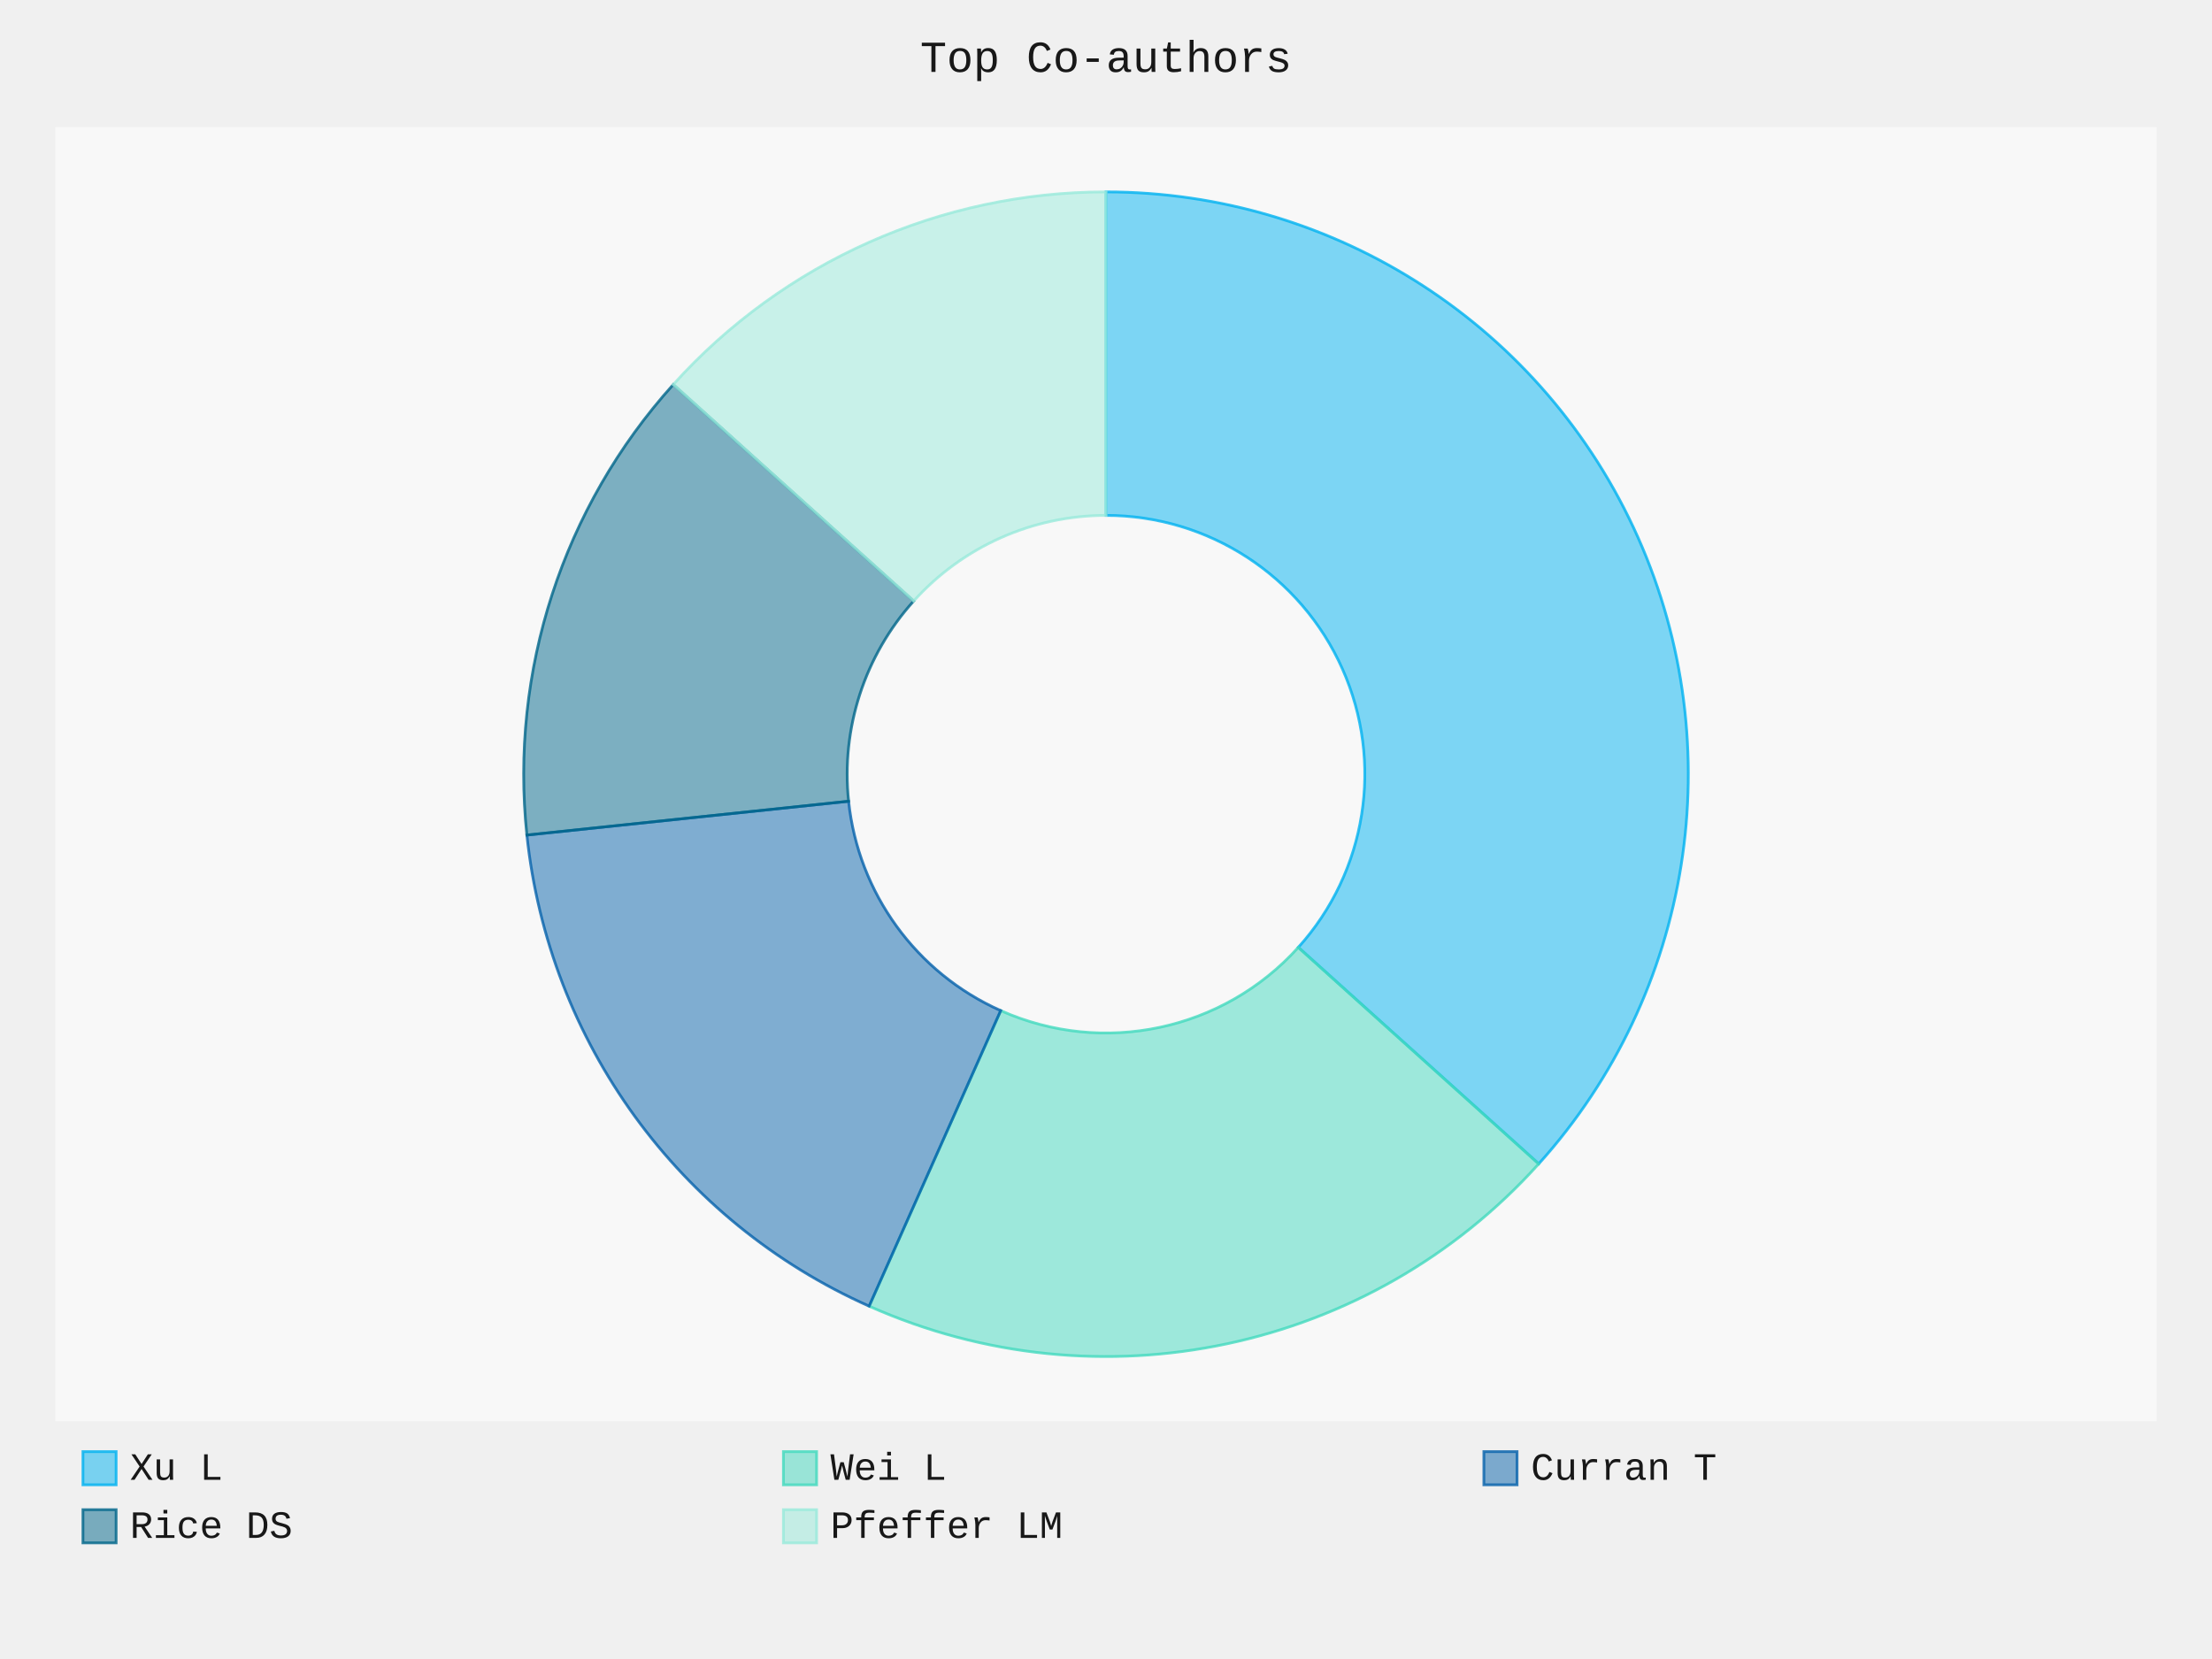
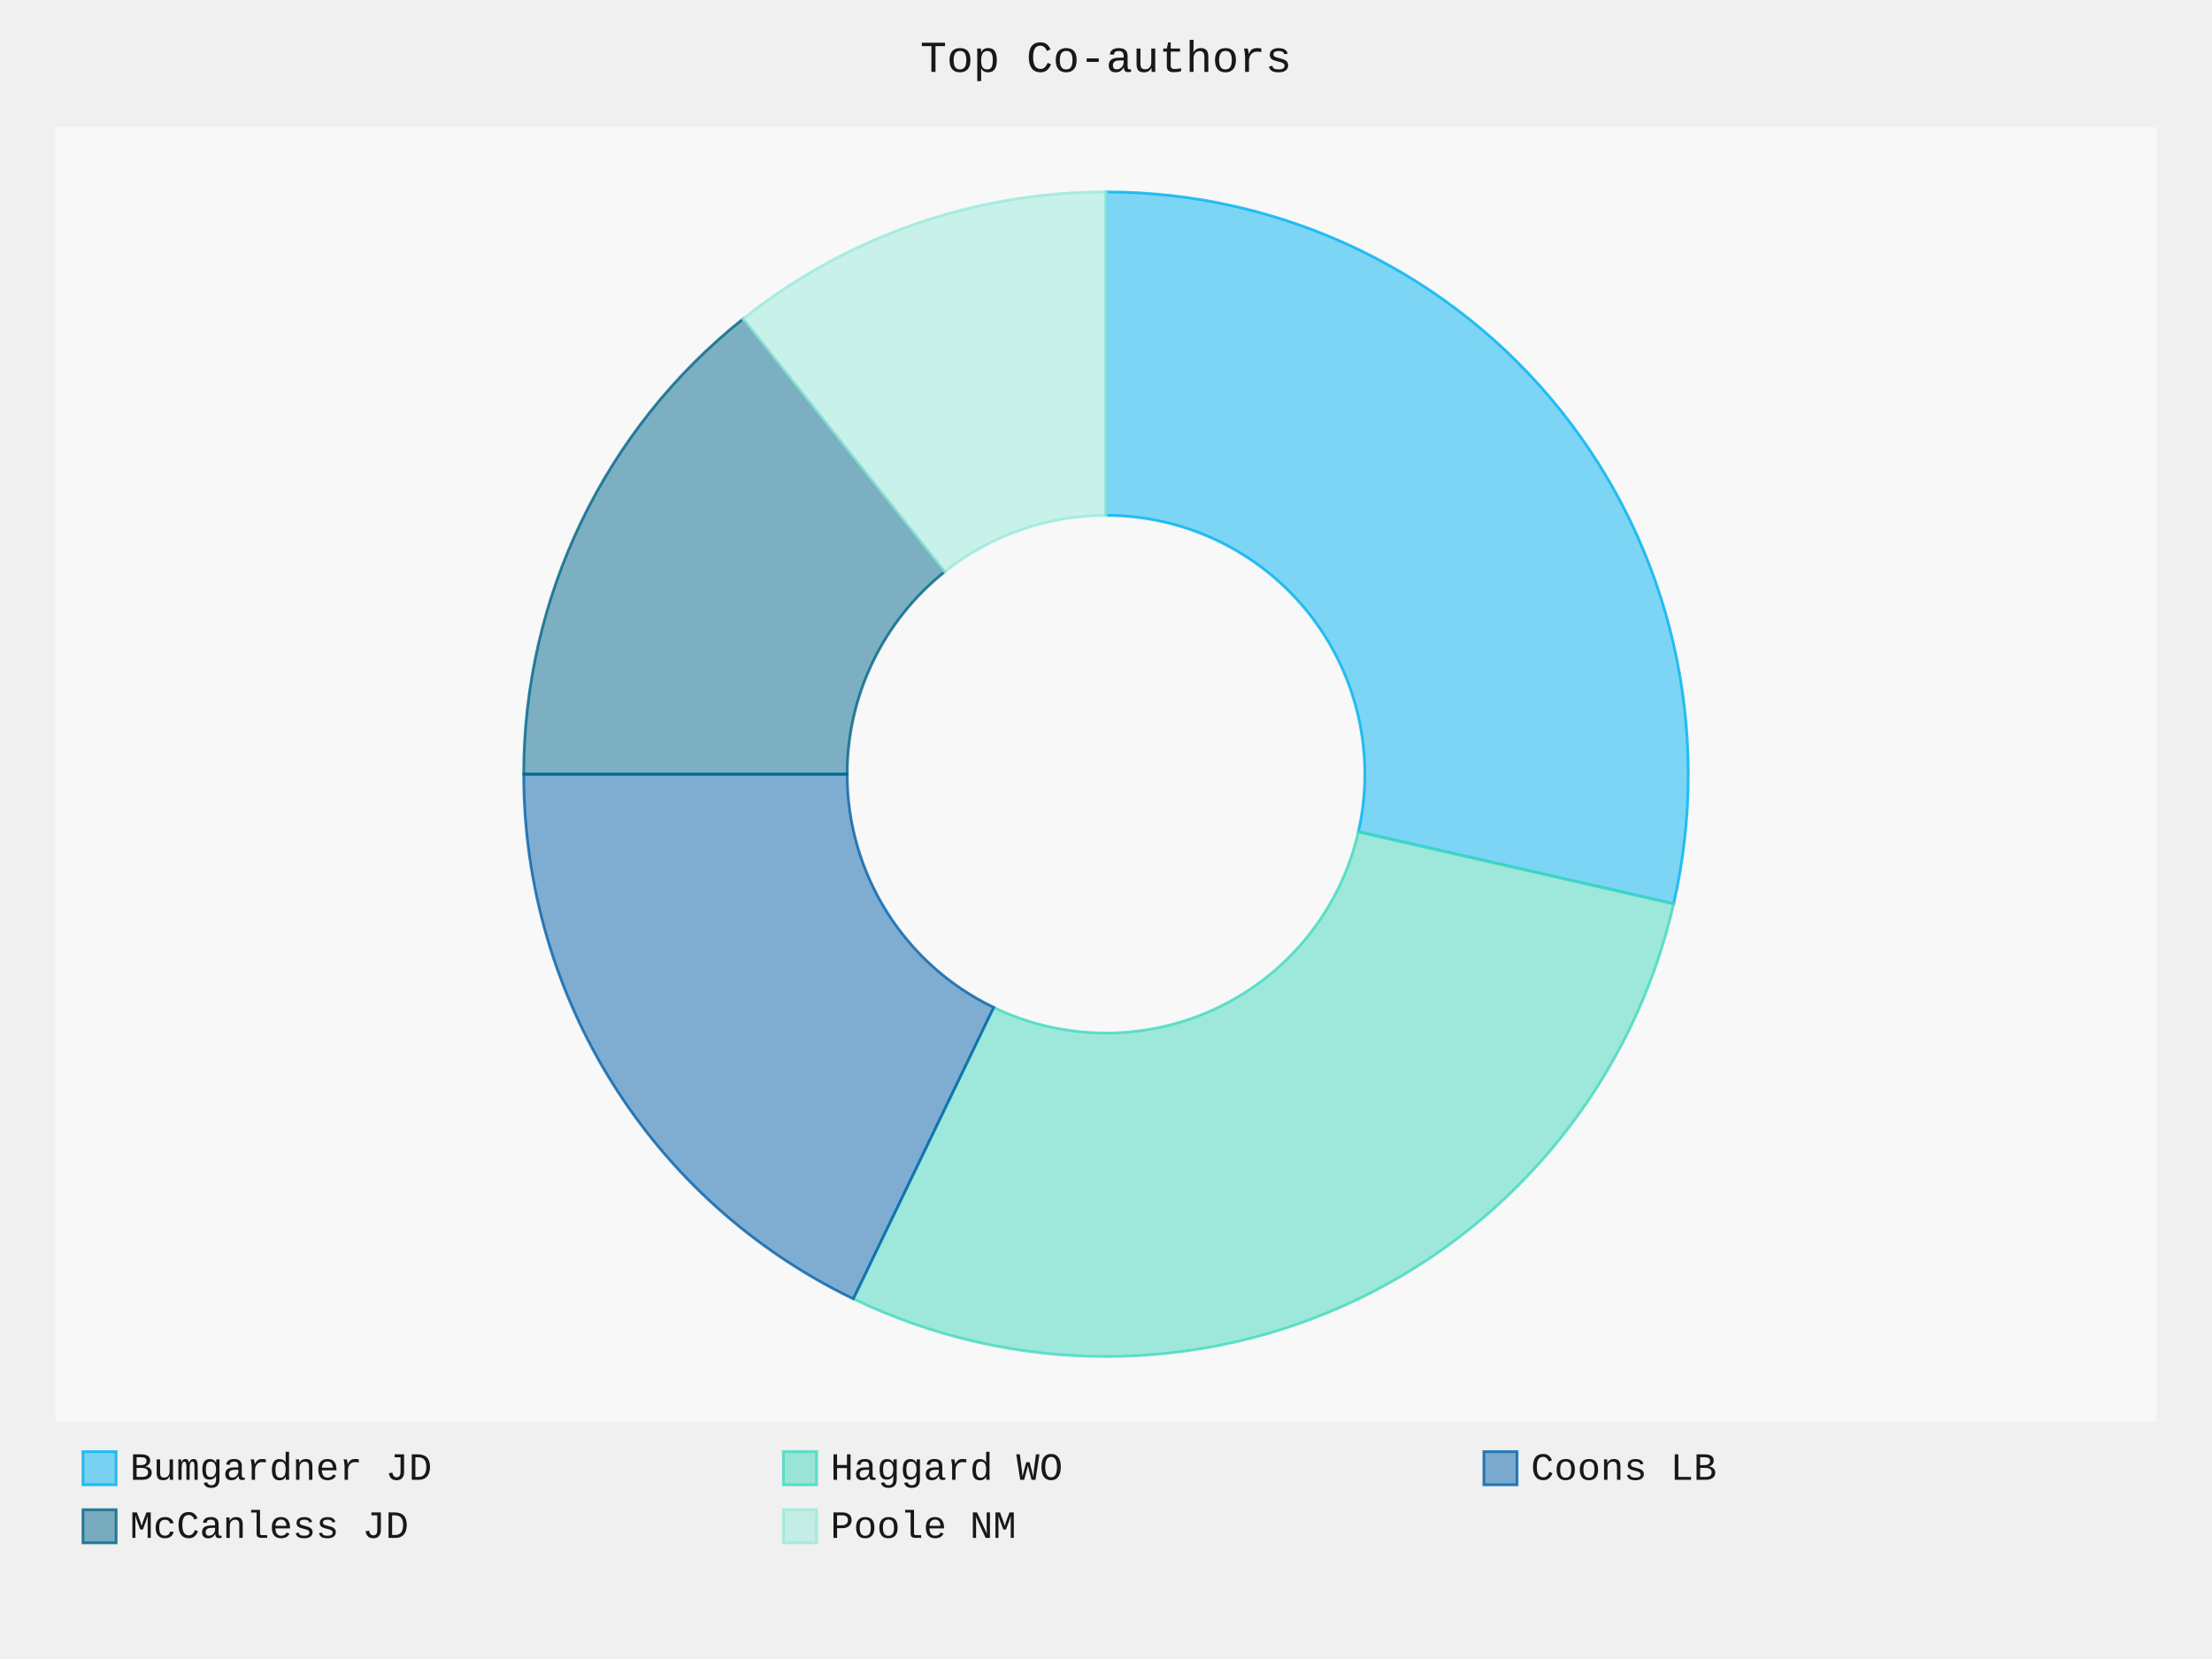
- <svg xmlns="http://www.w3.org/2000/svg" class="pygal-chart" id="chart-9464c750-656e-4eae-a81e-5e875c3df2df" viewBox="0 0 800 600">
+ <svg xmlns="http://www.w3.org/2000/svg" class="pygal-chart" id="chart-224f05d3-2263-46f1-ad16-e2ad5c6d5d61" viewBox="0 0 800 600">
  <defs>
-     <style type="text/css">#chart-9464c750-656e-4eae-a81e-5e875c3df2df{-webkit-user-select:none;-webkit-font-smoothing:antialiased;font-family:Consolas,"Liberation Mono",Menlo,Courier,monospace}#chart-9464c750-656e-4eae-a81e-5e875c3df2df .title{font-family:Consolas,"Liberation Mono",Menlo,Courier,monospace;font-size:16px}#chart-9464c750-656e-4eae-a81e-5e875c3df2df .legends .legend text{font-family:Consolas,"Liberation Mono",Menlo,Courier,monospace;font-size:14px}#chart-9464c750-656e-4eae-a81e-5e875c3df2df .axis text{font-family:Consolas,"Liberation Mono",Menlo,Courier,monospace;font-size:10px}#chart-9464c750-656e-4eae-a81e-5e875c3df2df .axis text.major{font-family:Consolas,"Liberation Mono",Menlo,Courier,monospace;font-size:10px}#chart-9464c750-656e-4eae-a81e-5e875c3df2df .text-overlay text.value{font-family:Consolas,"Liberation Mono",Menlo,Courier,monospace;font-size:16px}#chart-9464c750-656e-4eae-a81e-5e875c3df2df .text-overlay text.label{font-family:Consolas,"Liberation Mono",Menlo,Courier,monospace;font-size:10px}#chart-9464c750-656e-4eae-a81e-5e875c3df2df .tooltip{font-family:Consolas,"Liberation Mono",Menlo,Courier,monospace;font-size:14px}#chart-9464c750-656e-4eae-a81e-5e875c3df2df text.no_data{font-family:Consolas,"Liberation Mono",Menlo,Courier,monospace;font-size:64px}
- #chart-9464c750-656e-4eae-a81e-5e875c3df2df{background-color:#f0f0f0}#chart-9464c750-656e-4eae-a81e-5e875c3df2df path,#chart-9464c750-656e-4eae-a81e-5e875c3df2df line,#chart-9464c750-656e-4eae-a81e-5e875c3df2df rect,#chart-9464c750-656e-4eae-a81e-5e875c3df2df circle{-webkit-transition:250ms ease-in;-moz-transition:250ms ease-in;transition:250ms ease-in}#chart-9464c750-656e-4eae-a81e-5e875c3df2df .graph &gt; .background{fill:#f0f0f0}#chart-9464c750-656e-4eae-a81e-5e875c3df2df .plot &gt; .background{fill:#f8f8f8}#chart-9464c750-656e-4eae-a81e-5e875c3df2df .graph{fill:rgba(0,0,0,0.9)}#chart-9464c750-656e-4eae-a81e-5e875c3df2df text.no_data{fill:rgba(0,0,0,0.9)}#chart-9464c750-656e-4eae-a81e-5e875c3df2df .title{fill:rgba(0,0,0,0.9)}#chart-9464c750-656e-4eae-a81e-5e875c3df2df .legends .legend text{fill:rgba(0,0,0,0.9)}#chart-9464c750-656e-4eae-a81e-5e875c3df2df .legends .legend:hover text{fill:rgba(0,0,0,0.9)}#chart-9464c750-656e-4eae-a81e-5e875c3df2df .axis .line{stroke:rgba(0,0,0,0.9)}#chart-9464c750-656e-4eae-a81e-5e875c3df2df .axis .guide.line{stroke:rgba(0,0,0,0.6)}#chart-9464c750-656e-4eae-a81e-5e875c3df2df .axis .major.line{stroke:rgba(0,0,0,0.9)}#chart-9464c750-656e-4eae-a81e-5e875c3df2df .axis text.major{fill:rgba(0,0,0,0.9)}#chart-9464c750-656e-4eae-a81e-5e875c3df2df .axis.y .guides:hover .guide.line,#chart-9464c750-656e-4eae-a81e-5e875c3df2df .line-graph .axis.x .guides:hover .guide.line,#chart-9464c750-656e-4eae-a81e-5e875c3df2df .stackedline-graph .axis.x .guides:hover .guide.line,#chart-9464c750-656e-4eae-a81e-5e875c3df2df .xy-graph .axis.x .guides:hover .guide.line{stroke:rgba(0,0,0,0.9)}#chart-9464c750-656e-4eae-a81e-5e875c3df2df .axis .guides:hover text{fill:rgba(0,0,0,0.9)}#chart-9464c750-656e-4eae-a81e-5e875c3df2df .reactive{fill-opacity:.5;stroke-opacity:.8}#chart-9464c750-656e-4eae-a81e-5e875c3df2df .ci{stroke:rgba(0,0,0,0.9)}#chart-9464c750-656e-4eae-a81e-5e875c3df2df .reactive.active,#chart-9464c750-656e-4eae-a81e-5e875c3df2df .active .reactive{fill-opacity:.9;stroke-opacity:.9;stroke-width:4}#chart-9464c750-656e-4eae-a81e-5e875c3df2df .ci .reactive.active{stroke-width:1.5}#chart-9464c750-656e-4eae-a81e-5e875c3df2df .series text{fill:rgba(0,0,0,0.9)}#chart-9464c750-656e-4eae-a81e-5e875c3df2df .tooltip rect{fill:#f8f8f8;stroke:rgba(0,0,0,0.9);-webkit-transition:opacity 250ms ease-in;-moz-transition:opacity 250ms ease-in;transition:opacity 250ms ease-in}#chart-9464c750-656e-4eae-a81e-5e875c3df2df .tooltip .label{fill:rgba(0,0,0,0.9)}#chart-9464c750-656e-4eae-a81e-5e875c3df2df .tooltip .label{fill:rgba(0,0,0,0.9)}#chart-9464c750-656e-4eae-a81e-5e875c3df2df .tooltip .legend{font-size:.8em;fill:rgba(0,0,0,0.6)}#chart-9464c750-656e-4eae-a81e-5e875c3df2df .tooltip .x_label{font-size:.6em;fill:rgba(0,0,0,0.9)}#chart-9464c750-656e-4eae-a81e-5e875c3df2df .tooltip .xlink{font-size:.5em;text-decoration:underline}#chart-9464c750-656e-4eae-a81e-5e875c3df2df .tooltip .value{font-size:1.5em}#chart-9464c750-656e-4eae-a81e-5e875c3df2df .bound{font-size:.5em}#chart-9464c750-656e-4eae-a81e-5e875c3df2df .max-value{font-size:.75em;fill:rgba(0,0,0,0.6)}#chart-9464c750-656e-4eae-a81e-5e875c3df2df .map-element{fill:#f8f8f8;stroke:rgba(0,0,0,0.6) !important}#chart-9464c750-656e-4eae-a81e-5e875c3df2df .map-element .reactive{fill-opacity:inherit;stroke-opacity:inherit}#chart-9464c750-656e-4eae-a81e-5e875c3df2df .color-0,#chart-9464c750-656e-4eae-a81e-5e875c3df2df .color-0 a:visited{stroke:#00b2f0;fill:#00b2f0}#chart-9464c750-656e-4eae-a81e-5e875c3df2df .color-1,#chart-9464c750-656e-4eae-a81e-5e875c3df2df .color-1 a:visited{stroke:#43d9be;fill:#43d9be}#chart-9464c750-656e-4eae-a81e-5e875c3df2df .color-2,#chart-9464c750-656e-4eae-a81e-5e875c3df2df .color-2 a:visited{stroke:#0662ab;fill:#0662ab}#chart-9464c750-656e-4eae-a81e-5e875c3df2df .color-3,#chart-9464c750-656e-4eae-a81e-5e875c3df2df .color-3 a:visited{stroke:#00668a;fill:#00668a}#chart-9464c750-656e-4eae-a81e-5e875c3df2df .color-4,#chart-9464c750-656e-4eae-a81e-5e875c3df2df .color-4 a:visited{stroke:#98eadb;fill:#98eadb}#chart-9464c750-656e-4eae-a81e-5e875c3df2df .text-overlay .color-0 text{fill:black}#chart-9464c750-656e-4eae-a81e-5e875c3df2df .text-overlay .color-1 text{fill:black}#chart-9464c750-656e-4eae-a81e-5e875c3df2df .text-overlay .color-2 text{fill:black}#chart-9464c750-656e-4eae-a81e-5e875c3df2df .text-overlay .color-3 text{fill:black}#chart-9464c750-656e-4eae-a81e-5e875c3df2df .text-overlay .color-4 text{fill:black}
- #chart-9464c750-656e-4eae-a81e-5e875c3df2df text.no_data{text-anchor:middle}#chart-9464c750-656e-4eae-a81e-5e875c3df2df .guide.line{fill:none}#chart-9464c750-656e-4eae-a81e-5e875c3df2df .centered{text-anchor:middle}#chart-9464c750-656e-4eae-a81e-5e875c3df2df .title{text-anchor:middle}#chart-9464c750-656e-4eae-a81e-5e875c3df2df .legends .legend text{fill-opacity:1}#chart-9464c750-656e-4eae-a81e-5e875c3df2df .axis.x text{text-anchor:middle}#chart-9464c750-656e-4eae-a81e-5e875c3df2df .axis.x:not(.web) text[transform]{text-anchor:start}#chart-9464c750-656e-4eae-a81e-5e875c3df2df .axis.x:not(.web) text[transform].backwards{text-anchor:end}#chart-9464c750-656e-4eae-a81e-5e875c3df2df .axis.y text{text-anchor:end}#chart-9464c750-656e-4eae-a81e-5e875c3df2df .axis.y text[transform].backwards{text-anchor:start}#chart-9464c750-656e-4eae-a81e-5e875c3df2df .axis.y2 text{text-anchor:start}#chart-9464c750-656e-4eae-a81e-5e875c3df2df .axis.y2 text[transform].backwards{text-anchor:end}#chart-9464c750-656e-4eae-a81e-5e875c3df2df .axis .guide.line{stroke-dasharray:4,4}#chart-9464c750-656e-4eae-a81e-5e875c3df2df .axis .major.guide.line{stroke-dasharray:6,6}#chart-9464c750-656e-4eae-a81e-5e875c3df2df .horizontal .axis.y .guide.line,#chart-9464c750-656e-4eae-a81e-5e875c3df2df .horizontal .axis.y2 .guide.line,#chart-9464c750-656e-4eae-a81e-5e875c3df2df .vertical .axis.x .guide.line{opacity:0}#chart-9464c750-656e-4eae-a81e-5e875c3df2df .horizontal .axis.always_show .guide.line,#chart-9464c750-656e-4eae-a81e-5e875c3df2df .vertical .axis.always_show .guide.line{opacity:1 !important}#chart-9464c750-656e-4eae-a81e-5e875c3df2df .axis.y .guides:hover .guide.line,#chart-9464c750-656e-4eae-a81e-5e875c3df2df .axis.y2 .guides:hover .guide.line,#chart-9464c750-656e-4eae-a81e-5e875c3df2df .axis.x .guides:hover .guide.line{opacity:1}#chart-9464c750-656e-4eae-a81e-5e875c3df2df .axis .guides:hover text{opacity:1}#chart-9464c750-656e-4eae-a81e-5e875c3df2df .nofill{fill:none}#chart-9464c750-656e-4eae-a81e-5e875c3df2df .subtle-fill{fill-opacity:.2}#chart-9464c750-656e-4eae-a81e-5e875c3df2df .dot{stroke-width:1px;fill-opacity:1}#chart-9464c750-656e-4eae-a81e-5e875c3df2df .dot.active{stroke-width:5px}#chart-9464c750-656e-4eae-a81e-5e875c3df2df .dot.negative{fill:transparent}#chart-9464c750-656e-4eae-a81e-5e875c3df2df text,#chart-9464c750-656e-4eae-a81e-5e875c3df2df tspan{stroke:none !important}#chart-9464c750-656e-4eae-a81e-5e875c3df2df .series text.active{opacity:1}#chart-9464c750-656e-4eae-a81e-5e875c3df2df .tooltip rect{fill-opacity:.95;stroke-width:.5}#chart-9464c750-656e-4eae-a81e-5e875c3df2df .tooltip text{fill-opacity:1}#chart-9464c750-656e-4eae-a81e-5e875c3df2df .showable{visibility:hidden}#chart-9464c750-656e-4eae-a81e-5e875c3df2df .showable.shown{visibility:visible}#chart-9464c750-656e-4eae-a81e-5e875c3df2df .gauge-background{fill:rgba(229,229,229,1);stroke:none}#chart-9464c750-656e-4eae-a81e-5e875c3df2df .bg-lines{stroke:#f0f0f0;stroke-width:2px}</style>
+     <style type="text/css">#chart-224f05d3-2263-46f1-ad16-e2ad5c6d5d61{-webkit-user-select:none;-webkit-font-smoothing:antialiased;font-family:Consolas,"Liberation Mono",Menlo,Courier,monospace}#chart-224f05d3-2263-46f1-ad16-e2ad5c6d5d61 .title{font-family:Consolas,"Liberation Mono",Menlo,Courier,monospace;font-size:16px}#chart-224f05d3-2263-46f1-ad16-e2ad5c6d5d61 .legends .legend text{font-family:Consolas,"Liberation Mono",Menlo,Courier,monospace;font-size:14px}#chart-224f05d3-2263-46f1-ad16-e2ad5c6d5d61 .axis text{font-family:Consolas,"Liberation Mono",Menlo,Courier,monospace;font-size:10px}#chart-224f05d3-2263-46f1-ad16-e2ad5c6d5d61 .axis text.major{font-family:Consolas,"Liberation Mono",Menlo,Courier,monospace;font-size:10px}#chart-224f05d3-2263-46f1-ad16-e2ad5c6d5d61 .text-overlay text.value{font-family:Consolas,"Liberation Mono",Menlo,Courier,monospace;font-size:16px}#chart-224f05d3-2263-46f1-ad16-e2ad5c6d5d61 .text-overlay text.label{font-family:Consolas,"Liberation Mono",Menlo,Courier,monospace;font-size:10px}#chart-224f05d3-2263-46f1-ad16-e2ad5c6d5d61 .tooltip{font-family:Consolas,"Liberation Mono",Menlo,Courier,monospace;font-size:14px}#chart-224f05d3-2263-46f1-ad16-e2ad5c6d5d61 text.no_data{font-family:Consolas,"Liberation Mono",Menlo,Courier,monospace;font-size:64px}
+ #chart-224f05d3-2263-46f1-ad16-e2ad5c6d5d61{background-color:#f0f0f0}#chart-224f05d3-2263-46f1-ad16-e2ad5c6d5d61 path,#chart-224f05d3-2263-46f1-ad16-e2ad5c6d5d61 line,#chart-224f05d3-2263-46f1-ad16-e2ad5c6d5d61 rect,#chart-224f05d3-2263-46f1-ad16-e2ad5c6d5d61 circle{-webkit-transition:250ms ease-in;-moz-transition:250ms ease-in;transition:250ms ease-in}#chart-224f05d3-2263-46f1-ad16-e2ad5c6d5d61 .graph &gt; .background{fill:#f0f0f0}#chart-224f05d3-2263-46f1-ad16-e2ad5c6d5d61 .plot &gt; .background{fill:#f8f8f8}#chart-224f05d3-2263-46f1-ad16-e2ad5c6d5d61 .graph{fill:rgba(0,0,0,0.9)}#chart-224f05d3-2263-46f1-ad16-e2ad5c6d5d61 text.no_data{fill:rgba(0,0,0,0.9)}#chart-224f05d3-2263-46f1-ad16-e2ad5c6d5d61 .title{fill:rgba(0,0,0,0.9)}#chart-224f05d3-2263-46f1-ad16-e2ad5c6d5d61 .legends .legend text{fill:rgba(0,0,0,0.9)}#chart-224f05d3-2263-46f1-ad16-e2ad5c6d5d61 .legends .legend:hover text{fill:rgba(0,0,0,0.9)}#chart-224f05d3-2263-46f1-ad16-e2ad5c6d5d61 .axis .line{stroke:rgba(0,0,0,0.9)}#chart-224f05d3-2263-46f1-ad16-e2ad5c6d5d61 .axis .guide.line{stroke:rgba(0,0,0,0.6)}#chart-224f05d3-2263-46f1-ad16-e2ad5c6d5d61 .axis .major.line{stroke:rgba(0,0,0,0.9)}#chart-224f05d3-2263-46f1-ad16-e2ad5c6d5d61 .axis text.major{fill:rgba(0,0,0,0.9)}#chart-224f05d3-2263-46f1-ad16-e2ad5c6d5d61 .axis.y .guides:hover .guide.line,#chart-224f05d3-2263-46f1-ad16-e2ad5c6d5d61 .line-graph .axis.x .guides:hover .guide.line,#chart-224f05d3-2263-46f1-ad16-e2ad5c6d5d61 .stackedline-graph .axis.x .guides:hover .guide.line,#chart-224f05d3-2263-46f1-ad16-e2ad5c6d5d61 .xy-graph .axis.x .guides:hover .guide.line{stroke:rgba(0,0,0,0.9)}#chart-224f05d3-2263-46f1-ad16-e2ad5c6d5d61 .axis .guides:hover text{fill:rgba(0,0,0,0.9)}#chart-224f05d3-2263-46f1-ad16-e2ad5c6d5d61 .reactive{fill-opacity:.5;stroke-opacity:.8}#chart-224f05d3-2263-46f1-ad16-e2ad5c6d5d61 .ci{stroke:rgba(0,0,0,0.9)}#chart-224f05d3-2263-46f1-ad16-e2ad5c6d5d61 .reactive.active,#chart-224f05d3-2263-46f1-ad16-e2ad5c6d5d61 .active .reactive{fill-opacity:.9;stroke-opacity:.9;stroke-width:4}#chart-224f05d3-2263-46f1-ad16-e2ad5c6d5d61 .ci .reactive.active{stroke-width:1.5}#chart-224f05d3-2263-46f1-ad16-e2ad5c6d5d61 .series text{fill:rgba(0,0,0,0.9)}#chart-224f05d3-2263-46f1-ad16-e2ad5c6d5d61 .tooltip rect{fill:#f8f8f8;stroke:rgba(0,0,0,0.9);-webkit-transition:opacity 250ms ease-in;-moz-transition:opacity 250ms ease-in;transition:opacity 250ms ease-in}#chart-224f05d3-2263-46f1-ad16-e2ad5c6d5d61 .tooltip .label{fill:rgba(0,0,0,0.9)}#chart-224f05d3-2263-46f1-ad16-e2ad5c6d5d61 .tooltip .label{fill:rgba(0,0,0,0.9)}#chart-224f05d3-2263-46f1-ad16-e2ad5c6d5d61 .tooltip .legend{font-size:.8em;fill:rgba(0,0,0,0.6)}#chart-224f05d3-2263-46f1-ad16-e2ad5c6d5d61 .tooltip .x_label{font-size:.6em;fill:rgba(0,0,0,0.9)}#chart-224f05d3-2263-46f1-ad16-e2ad5c6d5d61 .tooltip .xlink{font-size:.5em;text-decoration:underline}#chart-224f05d3-2263-46f1-ad16-e2ad5c6d5d61 .tooltip .value{font-size:1.5em}#chart-224f05d3-2263-46f1-ad16-e2ad5c6d5d61 .bound{font-size:.5em}#chart-224f05d3-2263-46f1-ad16-e2ad5c6d5d61 .max-value{font-size:.75em;fill:rgba(0,0,0,0.6)}#chart-224f05d3-2263-46f1-ad16-e2ad5c6d5d61 .map-element{fill:#f8f8f8;stroke:rgba(0,0,0,0.6) !important}#chart-224f05d3-2263-46f1-ad16-e2ad5c6d5d61 .map-element .reactive{fill-opacity:inherit;stroke-opacity:inherit}#chart-224f05d3-2263-46f1-ad16-e2ad5c6d5d61 .color-0,#chart-224f05d3-2263-46f1-ad16-e2ad5c6d5d61 .color-0 a:visited{stroke:#00b2f0;fill:#00b2f0}#chart-224f05d3-2263-46f1-ad16-e2ad5c6d5d61 .color-1,#chart-224f05d3-2263-46f1-ad16-e2ad5c6d5d61 .color-1 a:visited{stroke:#43d9be;fill:#43d9be}#chart-224f05d3-2263-46f1-ad16-e2ad5c6d5d61 .color-2,#chart-224f05d3-2263-46f1-ad16-e2ad5c6d5d61 .color-2 a:visited{stroke:#0662ab;fill:#0662ab}#chart-224f05d3-2263-46f1-ad16-e2ad5c6d5d61 .color-3,#chart-224f05d3-2263-46f1-ad16-e2ad5c6d5d61 .color-3 a:visited{stroke:#00668a;fill:#00668a}#chart-224f05d3-2263-46f1-ad16-e2ad5c6d5d61 .color-4,#chart-224f05d3-2263-46f1-ad16-e2ad5c6d5d61 .color-4 a:visited{stroke:#98eadb;fill:#98eadb}#chart-224f05d3-2263-46f1-ad16-e2ad5c6d5d61 .text-overlay .color-0 text{fill:black}#chart-224f05d3-2263-46f1-ad16-e2ad5c6d5d61 .text-overlay .color-1 text{fill:black}#chart-224f05d3-2263-46f1-ad16-e2ad5c6d5d61 .text-overlay .color-2 text{fill:black}#chart-224f05d3-2263-46f1-ad16-e2ad5c6d5d61 .text-overlay .color-3 text{fill:black}#chart-224f05d3-2263-46f1-ad16-e2ad5c6d5d61 .text-overlay .color-4 text{fill:black}
+ #chart-224f05d3-2263-46f1-ad16-e2ad5c6d5d61 text.no_data{text-anchor:middle}#chart-224f05d3-2263-46f1-ad16-e2ad5c6d5d61 .guide.line{fill:none}#chart-224f05d3-2263-46f1-ad16-e2ad5c6d5d61 .centered{text-anchor:middle}#chart-224f05d3-2263-46f1-ad16-e2ad5c6d5d61 .title{text-anchor:middle}#chart-224f05d3-2263-46f1-ad16-e2ad5c6d5d61 .legends .legend text{fill-opacity:1}#chart-224f05d3-2263-46f1-ad16-e2ad5c6d5d61 .axis.x text{text-anchor:middle}#chart-224f05d3-2263-46f1-ad16-e2ad5c6d5d61 .axis.x:not(.web) text[transform]{text-anchor:start}#chart-224f05d3-2263-46f1-ad16-e2ad5c6d5d61 .axis.x:not(.web) text[transform].backwards{text-anchor:end}#chart-224f05d3-2263-46f1-ad16-e2ad5c6d5d61 .axis.y text{text-anchor:end}#chart-224f05d3-2263-46f1-ad16-e2ad5c6d5d61 .axis.y text[transform].backwards{text-anchor:start}#chart-224f05d3-2263-46f1-ad16-e2ad5c6d5d61 .axis.y2 text{text-anchor:start}#chart-224f05d3-2263-46f1-ad16-e2ad5c6d5d61 .axis.y2 text[transform].backwards{text-anchor:end}#chart-224f05d3-2263-46f1-ad16-e2ad5c6d5d61 .axis .guide.line{stroke-dasharray:4,4}#chart-224f05d3-2263-46f1-ad16-e2ad5c6d5d61 .axis .major.guide.line{stroke-dasharray:6,6}#chart-224f05d3-2263-46f1-ad16-e2ad5c6d5d61 .horizontal .axis.y .guide.line,#chart-224f05d3-2263-46f1-ad16-e2ad5c6d5d61 .horizontal .axis.y2 .guide.line,#chart-224f05d3-2263-46f1-ad16-e2ad5c6d5d61 .vertical .axis.x .guide.line{opacity:0}#chart-224f05d3-2263-46f1-ad16-e2ad5c6d5d61 .horizontal .axis.always_show .guide.line,#chart-224f05d3-2263-46f1-ad16-e2ad5c6d5d61 .vertical .axis.always_show .guide.line{opacity:1 !important}#chart-224f05d3-2263-46f1-ad16-e2ad5c6d5d61 .axis.y .guides:hover .guide.line,#chart-224f05d3-2263-46f1-ad16-e2ad5c6d5d61 .axis.y2 .guides:hover .guide.line,#chart-224f05d3-2263-46f1-ad16-e2ad5c6d5d61 .axis.x .guides:hover .guide.line{opacity:1}#chart-224f05d3-2263-46f1-ad16-e2ad5c6d5d61 .axis .guides:hover text{opacity:1}#chart-224f05d3-2263-46f1-ad16-e2ad5c6d5d61 .nofill{fill:none}#chart-224f05d3-2263-46f1-ad16-e2ad5c6d5d61 .subtle-fill{fill-opacity:.2}#chart-224f05d3-2263-46f1-ad16-e2ad5c6d5d61 .dot{stroke-width:1px;fill-opacity:1}#chart-224f05d3-2263-46f1-ad16-e2ad5c6d5d61 .dot.active{stroke-width:5px}#chart-224f05d3-2263-46f1-ad16-e2ad5c6d5d61 .dot.negative{fill:transparent}#chart-224f05d3-2263-46f1-ad16-e2ad5c6d5d61 text,#chart-224f05d3-2263-46f1-ad16-e2ad5c6d5d61 tspan{stroke:none !important}#chart-224f05d3-2263-46f1-ad16-e2ad5c6d5d61 .series text.active{opacity:1}#chart-224f05d3-2263-46f1-ad16-e2ad5c6d5d61 .tooltip rect{fill-opacity:.95;stroke-width:.5}#chart-224f05d3-2263-46f1-ad16-e2ad5c6d5d61 .tooltip text{fill-opacity:1}#chart-224f05d3-2263-46f1-ad16-e2ad5c6d5d61 .showable{visibility:hidden}#chart-224f05d3-2263-46f1-ad16-e2ad5c6d5d61 .showable.shown{visibility:visible}#chart-224f05d3-2263-46f1-ad16-e2ad5c6d5d61 .gauge-background{fill:rgba(229,229,229,1);stroke:none}#chart-224f05d3-2263-46f1-ad16-e2ad5c6d5d61 .bg-lines{stroke:#f0f0f0;stroke-width:2px}</style>
  </defs>
  <g class="graph pie-graph vertical">
    <rect class="background" height="600" width="800" x="0" y="0" />
    <g class="plot" transform="translate(20, 46)">
      <rect class="background" height="468.0" width="760" x="0" y="0" />
      <g class="series serie-0 color-0">
        <g class="slices">
          <g class="slice">
-             <path class="slice reactive tooltip-trigger" d="M380 23.4 A210.6 210.6 0 0 1 536.506 374.919 L449.558 296.631 A93.6 93.6 0 0 0 380 140.4 z" />
+             <path class="slice reactive tooltip-trigger" d="M380 23.4 A210.6 210.6 0 0 1 585.32 280.863 L471.253 254.828 A93.6 93.6 0 0 0 380 140.4 z" />
          </g>
        </g>
      </g>
      <g class="series serie-1 color-1">
        <g class="slices">
          <g class="slice">
-             <path class="slice reactive tooltip-trigger" d="M536.506 374.919 A210.6 210.6 0 0 1 294.341 426.393 L341.929 319.508 A93.6 93.6 0 0 0 449.558 296.631 z" />
+             <path class="slice reactive tooltip-trigger" d="M585.32 280.863 A210.6 210.6 0 0 1 288.624 423.744 L339.388 318.331 A93.6 93.6 0 0 0 471.253 254.828 z" />
          </g>
        </g>
      </g>
      <g class="series serie-2 color-2">
        <g class="slices">
          <g class="slice">
-             <path class="slice reactive tooltip-trigger" d="M294.341 426.393 A210.6 210.6 0 0 1 170.554 256.014 L286.913 243.784 A93.6 93.6 0 0 0 341.929 319.508 z" />
+             <path class="slice reactive tooltip-trigger" d="M288.624 423.744 A210.6 210.6 0 0 1 169.4 234 L286.4 234 A93.6 93.6 0 0 0 339.388 318.331 z" />
          </g>
        </g>
      </g>
      <g class="series serie-3 color-3">
        <g class="slices">
          <g class="slice">
-             <path class="slice reactive tooltip-trigger" d="M170.554 256.014 A210.6 210.6 0 0 1 223.494 93.081 L310.442 171.369 A93.6 93.6 0 0 0 286.913 243.784 z" />
+             <path class="slice reactive tooltip-trigger" d="M169.4 234 A210.6 210.6 0 0 1 248.693 69.346 L321.641 160.821 A93.6 93.6 0 0 0 286.4 234 z" />
          </g>
        </g>
      </g>
      <g class="series serie-4 color-4">
        <g class="slices">
          <g class="slice">
-             <path class="slice reactive tooltip-trigger" d="M223.494 93.081 A210.6 210.6 0 0 1 380 23.4 L380 140.4 A93.6 93.6 0 0 0 310.442 171.369 z" />
+             <path class="slice reactive tooltip-trigger" d="M248.693 69.346 A210.6 210.6 0 0 1 380 23.4 L380 140.4 A93.6 93.6 0 0 0 321.641 160.821 z" />
          </g>
        </g>
      </g>
    </g>
    <g class="titles">
      <text class="title plot_title" x="400.0" y="26">Top Co-authors</text>
    </g>
    <g class="plot overlay" transform="translate(20, 46)">
      <g class="series serie-0 color-0" />
      <g class="series serie-1 color-1" />
      <g class="series serie-2 color-2" />
      <g class="series serie-3 color-3" />
      <g class="series serie-4 color-4" />
    </g>
    <g class="plot text-overlay" transform="translate(20, 46)">
      <g class="series serie-0 color-0" />
      <g class="series serie-1 color-1" />
      <g class="series serie-2 color-2" />
      <g class="series serie-3 color-3" />
      <g class="series serie-4 color-4" />
    </g>
    <g class="plot tooltip-overlay" transform="translate(20, 46)">
      <g class="tooltip" style="opacity: 0" transform="translate(0 0)">
        <rect class="tooltip-box" height="0" rx="0" ry="0" width="0" />
        <g class="text" />
      </g>
    </g>
    <g class="legends" transform="translate(30, 524)">
      <g class="legend reactive activate-serie" id="activate-serie-0">
        <rect class="color-0 reactive" height="12" width="12" x="0.0" y="1.0" />
-         <text x="17.0" y="11.2">Xu L</text>
+         <text x="17.0" y="11.2">Bumgardner JD</text>
      </g>
      <g class="legend reactive activate-serie" id="activate-serie-1">
        <rect class="color-1 reactive" height="12" width="12" x="253.333" y="1.0" />
-         <text x="270.333" y="11.2">Wei L</text>
+         <text x="270.333" y="11.2">Haggard WO</text>
      </g>
      <g class="legend reactive activate-serie" id="activate-serie-2">
        <rect class="color-2 reactive" height="12" width="12" x="506.667" y="1.0" />
-         <text x="523.667" y="11.2">Curran T</text>
+         <text x="523.667" y="11.2">Coons LB</text>
      </g>
      <g class="legend reactive activate-serie" id="activate-serie-3">
        <rect class="color-3 reactive" height="12" width="12" x="0.0" y="22.0" />
-         <text x="17.0" y="32.2">Rice DS</text>
+         <text x="17.0" y="32.2">McCanless JD</text>
      </g>
      <g class="legend reactive activate-serie" id="activate-serie-4">
        <rect class="color-4 reactive" height="12" width="12" x="253.333" y="22.0" />
-         <text x="270.333" y="32.2">Pfeffer LM</text>
+         <text x="270.333" y="32.2">Poole NM</text>
      </g>
    </g>
  </g>
</svg>
